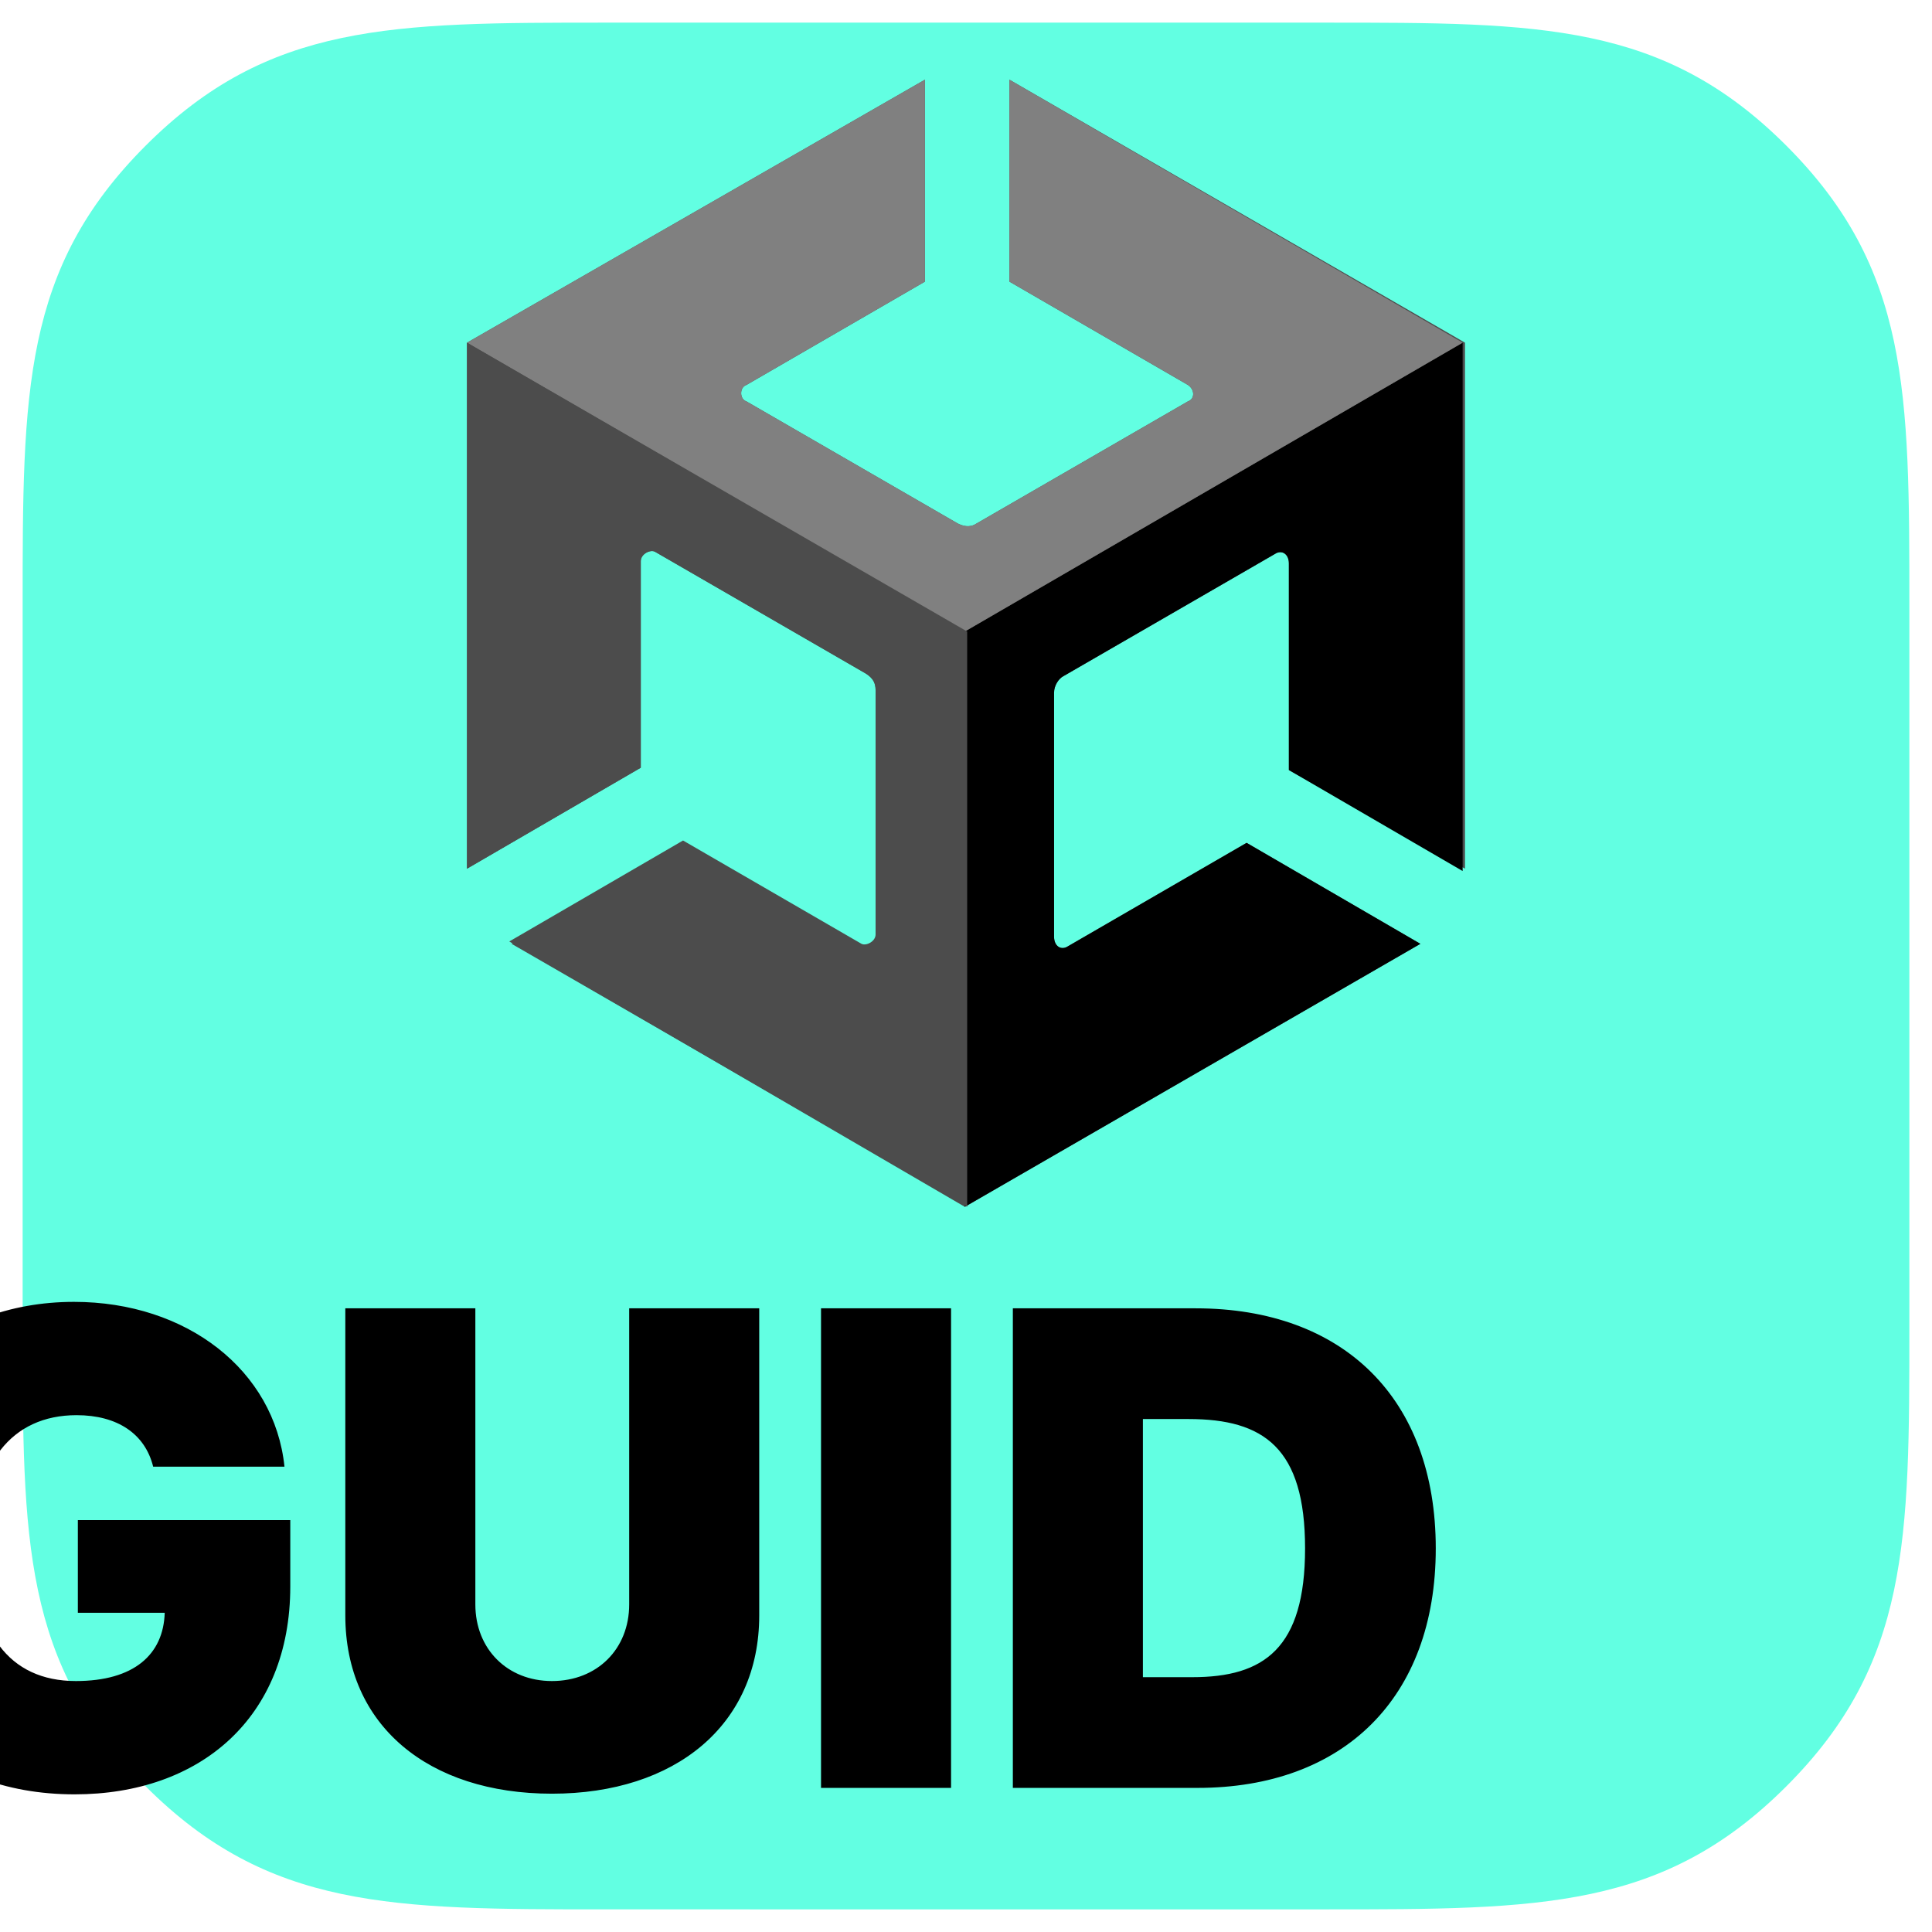
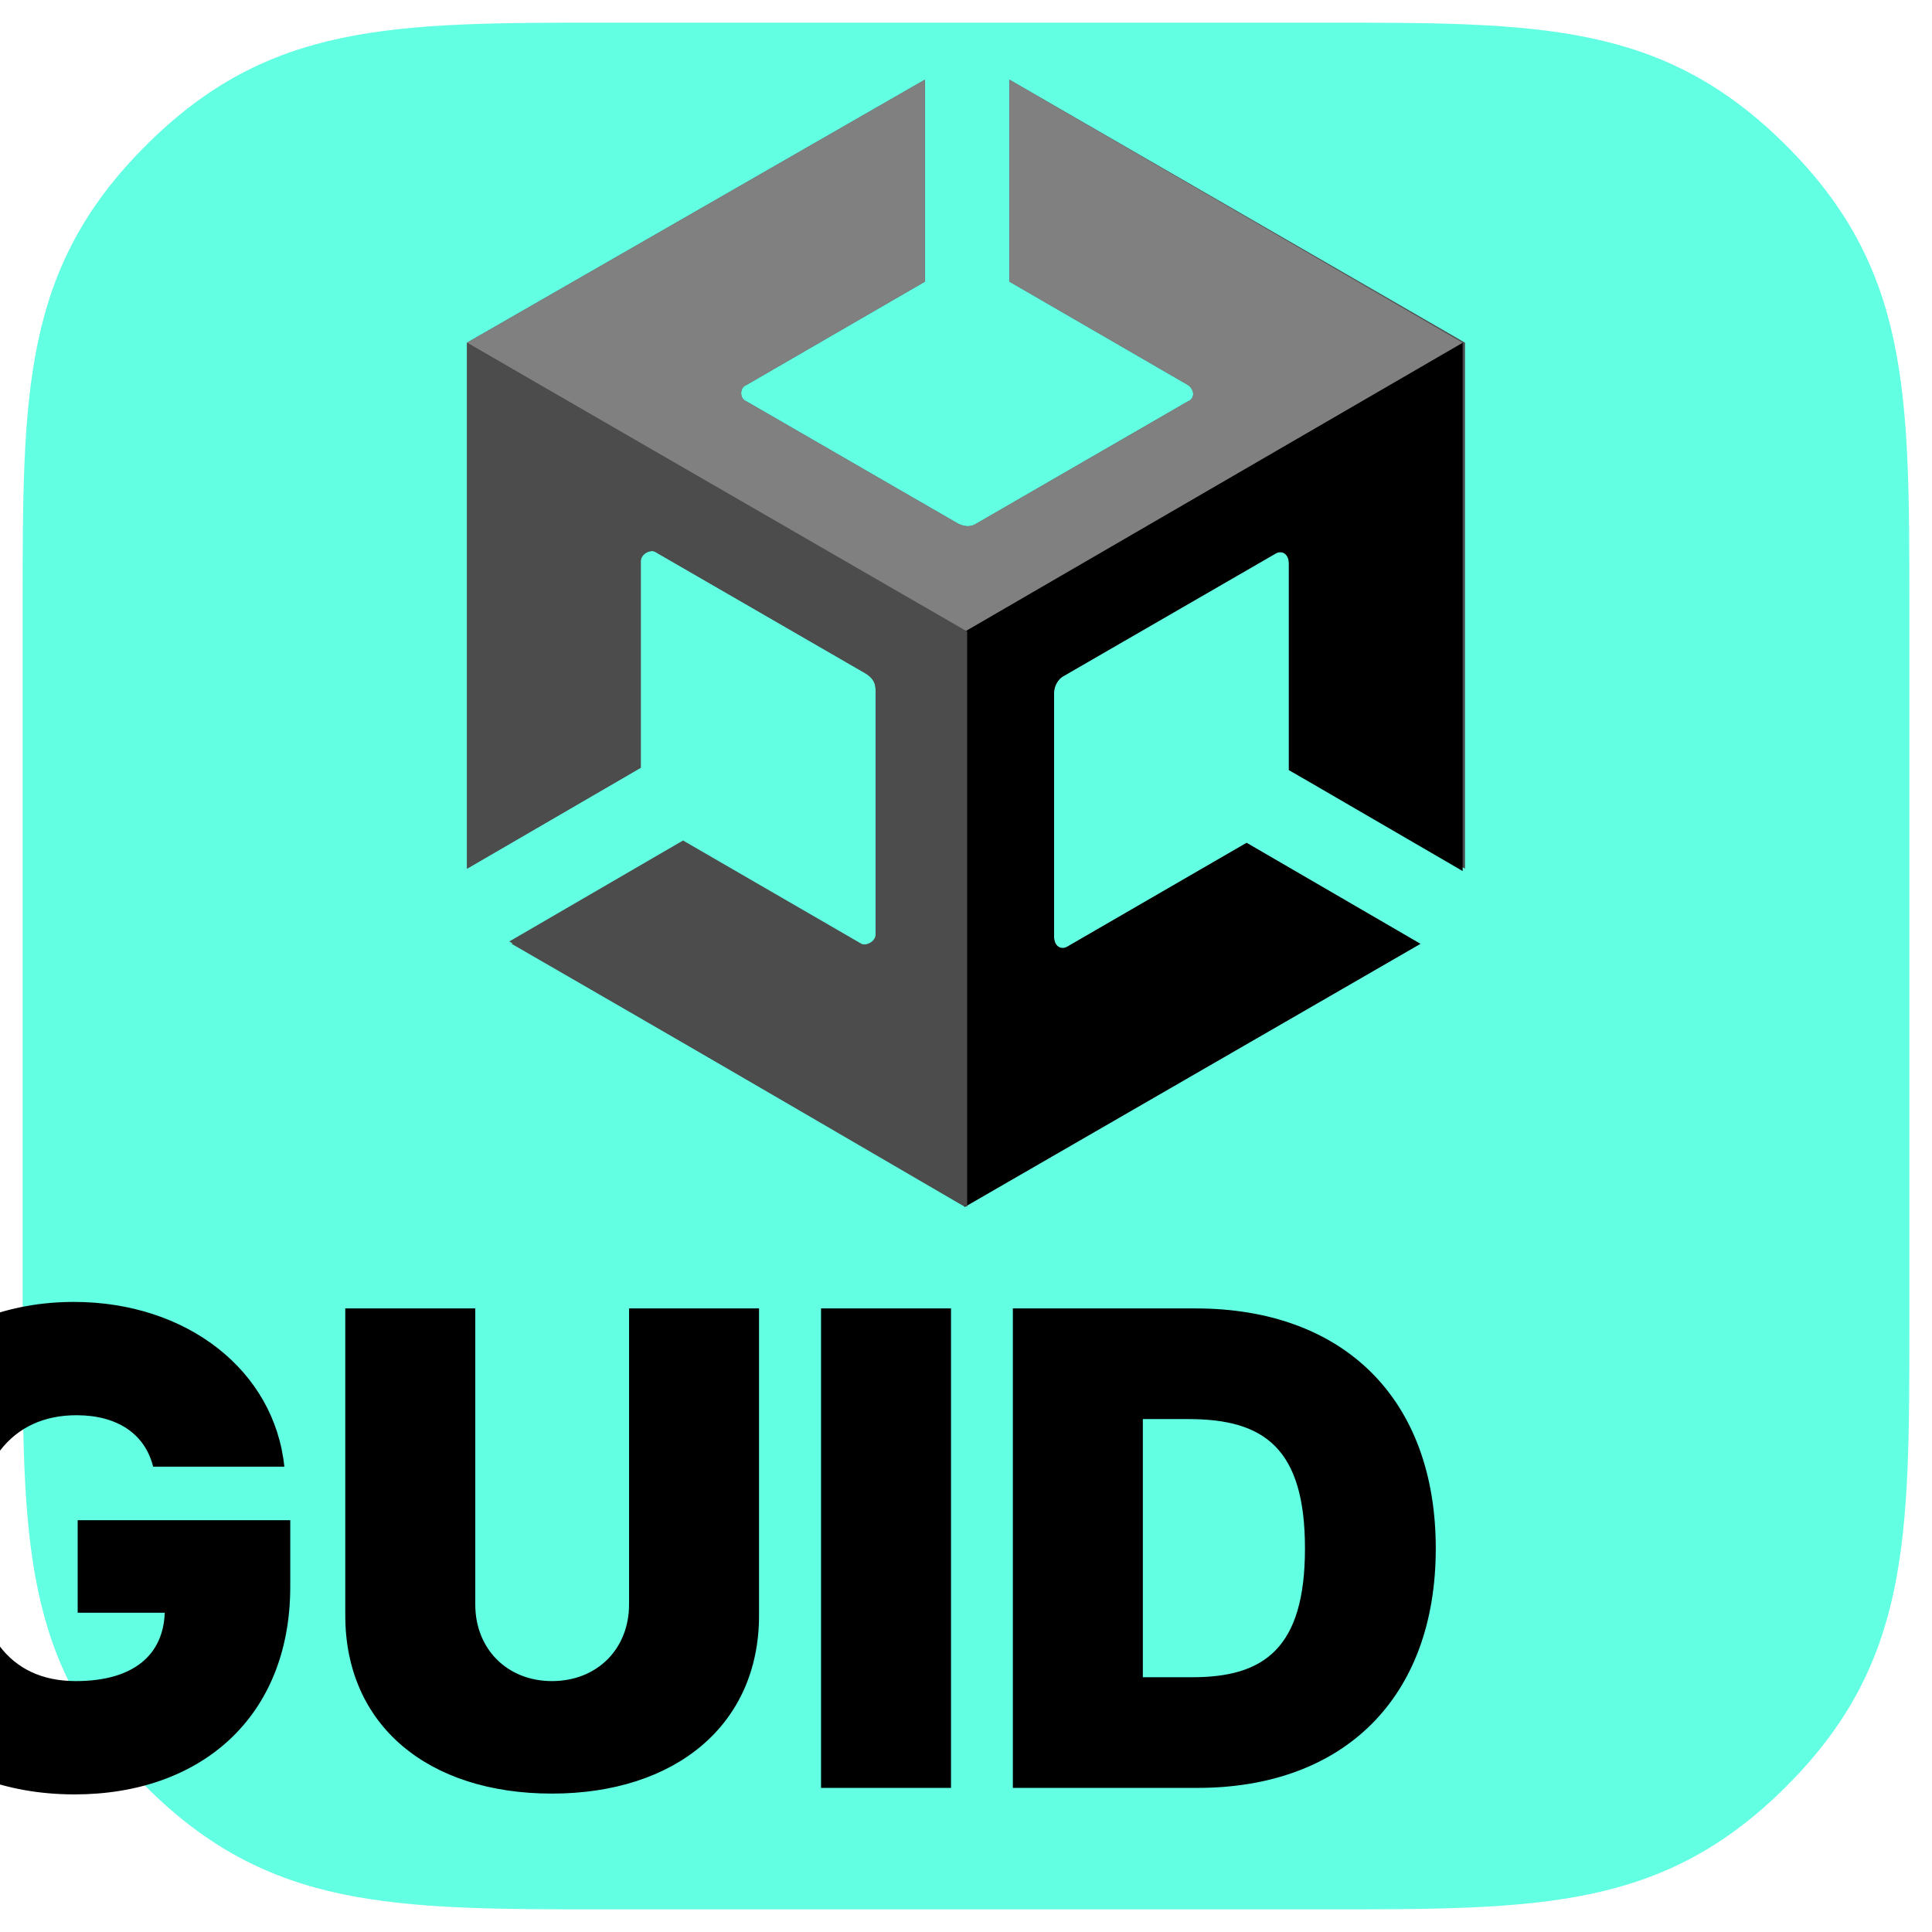
- <svg xmlns="http://www.w3.org/2000/svg" version="1.1" id="Logo" x="0" y="0" viewBox="0 0 768 768" xml:space="preserve" width="512" height="512">
+ <svg xmlns="http://www.w3.org/2000/svg" version="1.1" id="Logo" x="0" y="0" viewBox="0 0 192 192" xml:space="preserve" width="128" height="128">
  <defs id="defs17" />
  <style id="style2">.st0{fill:#4c4c4c}</style>
  <g id="g2" transform="matrix(1.293813,0,0,1.293813,41.55586,-236.6094)">
-     <path d="m 153.972,769.515 c -65.743,0 -103.54,0 -141.338,-37.798 -37.798,-37.798 -37.798,-75.595 -37.798,-141.338 V 368.969 c 0,-65.743 0,-103.54 37.798,-141.338 37.798,-37.798 75.595,-37.798 141.338,-37.798 h 221.411 c 65.743,0 103.54,0 141.338,37.798 37.798,37.798 37.798,75.595 37.798,141.338 v 221.411 c 0,65.743 0,103.54 -37.798,141.338 -37.798,37.798 -75.595,37.798 -141.338,37.798 z m 0,0" id="Rectangle 7" style="fill:#62ffe2;fill-opacity:1;fill-rule:evenodd;stroke:none;stroke-width:4.831" />
-     <g id="g1" transform="matrix(0.627677,0,0,0.627677,111.3662,207.3611)">
+     <path d="m 14.404,329.537 c -16.436,0 -25.885,0 -35.334,-9.449 -9.449,-9.449 -9.449,-18.899 -9.449,-35.334 v -55.353 c 0,-16.436 0,-25.885 9.449,-35.334 9.449,-9.449 18.899,-9.449 35.334,-9.449 h 55.353 c 16.436,0 25.885,0 35.334,9.449 9.449,9.449 9.449,18.899 9.449,35.334 v 55.353 c 0,16.436 0,25.885 -9.449,35.334 -9.449,9.449 -18.899,9.449 -35.334,9.449 z m 0,0" id="Rectangle 7" style="fill:#62ffe2;fill-opacity:1;fill-rule:evenodd;stroke:none;stroke-width:1.208" />
+     <g id="g1" transform="matrix(0.1569192,0,0,0.1569192,3.752389,188.9984)">
      <path class="st0" d="M 488.506,386.207 V 128.736 L 265.517,0 v 98.851 l 87.356,50.575 c 3.448,2.299 3.448,6.897 0,8.046 l -103.448,59.77 c -3.448,2.299 -6.897,1.149 -9.195,0 L 136.782,157.471 c -3.448,-1.149 -3.448,-6.897 0,-8.046 L 224.138,98.851 V 0 L 0,128.736 v 257.471 -1.149 1.149 L 85.057,336.782 V 235.632 c 0,-3.448 4.598,-5.747 6.897,-4.598 L 195.402,290.805 c 3.448,2.299 4.598,4.598 4.598,8.046 V 418.391 c 0,3.448 -4.598,5.747 -6.897,4.598 L 105.747,372.414 20.69,421.839 243.678,551.724 466.667,422.989 381.609,373.563 294.253,424.138 c -3.448,2.299 -6.897,0 -6.897,-4.598 V 300 c 0,-3.448 2.299,-6.897 4.598,-8.046 L 395.402,232.184 c 3.448,-2.299 6.897,0 6.897,4.598 v 101.149 z" id="path6" style="stroke-width:11.494" />
      <path d="M 243.678,551.724 466.667,422.989 381.609,373.563 294.253,424.138 c -3.448,2.299 -6.897,0 -6.897,-4.598 V 300 c 0,-3.448 2.299,-6.897 4.598,-8.046 L 395.402,232.184 c 3.448,-2.299 6.897,0 6.897,4.598 v 101.149 l 85.057,49.425 V 128.736 L 243.678,270.115 Z" id="path8" style="stroke-width:11.494" />
      <path d="m 265.517,0 v 98.851 l 87.356,50.575 c 3.448,2.299 3.448,6.897 0,8.046 l -103.448,59.77 c -3.448,2.299 -6.897,1.149 -9.195,0 L 136.782,157.471 c -3.448,-1.149 -3.448,-6.897 0,-8.046 L 224.138,98.851 V 0 L 0,128.736 243.678,270.115 487.356,128.736 Z" fill="#808080" id="path10" style="stroke-width:11.494" />
      <path class="st0" d="M 194.253,424.138 106.897,373.563 21.839,422.989 244.828,551.724 V 270.115 L 0,128.736 v 257.471 -1.149 1.149 L 85.057,336.782 V 235.632 c 0,-3.448 4.598,-5.747 6.897,-4.598 L 195.402,290.805 c 3.448,2.299 4.598,4.598 4.598,8.046 V 418.391 c 1.149,4.598 -2.299,8.046 -5.747,5.747 z" id="path12" style="stroke-width:11.494" />
    </g>
-     <text xml:space="preserve" style="font-style:normal;font-variant:normal;font-weight:900;font-stretch:normal;font-size:202.526px;font-family:Inter;-inkscape-font-specification:'Inter Heavy';text-align:center;text-anchor:middle;fill:#000000;fill-opacity:1;stroke:none;stroke-width:31.894;stroke-linejoin:round" x="264.678" y="732.193" id="text1">
-       <tspan id="tspan1" style="font-style:normal;font-variant:normal;font-weight:900;font-stretch:normal;font-family:Inter;-inkscape-font-specification:'Inter Heavy';fill:#000000;fill-opacity:1;stroke:none;stroke-width:31.894" x="264.678" y="732.193" dx="0 -4.468">GUID</tspan>
+     <text xml:space="preserve" style="font-style:normal;font-variant:normal;font-weight:900;font-stretch:normal;font-size:50.632px;font-family:Inter;-inkscape-font-specification:'Inter Heavy';text-align:center;text-anchor:middle;fill:#000000;fill-opacity:1;stroke:none;stroke-width:7.973;stroke-linejoin:round" x="42.08" y="320.206" id="text1">
+       <tspan id="tspan1" style="font-style:normal;font-variant:normal;font-weight:900;font-stretch:normal;font-family:Inter;-inkscape-font-specification:'Inter Heavy';fill:#000000;fill-opacity:1;stroke:none;stroke-width:7.973" x="42.08" y="320.206" dx="0 -1.117">GUID</tspan>
    </text>
  </g>
</svg>
